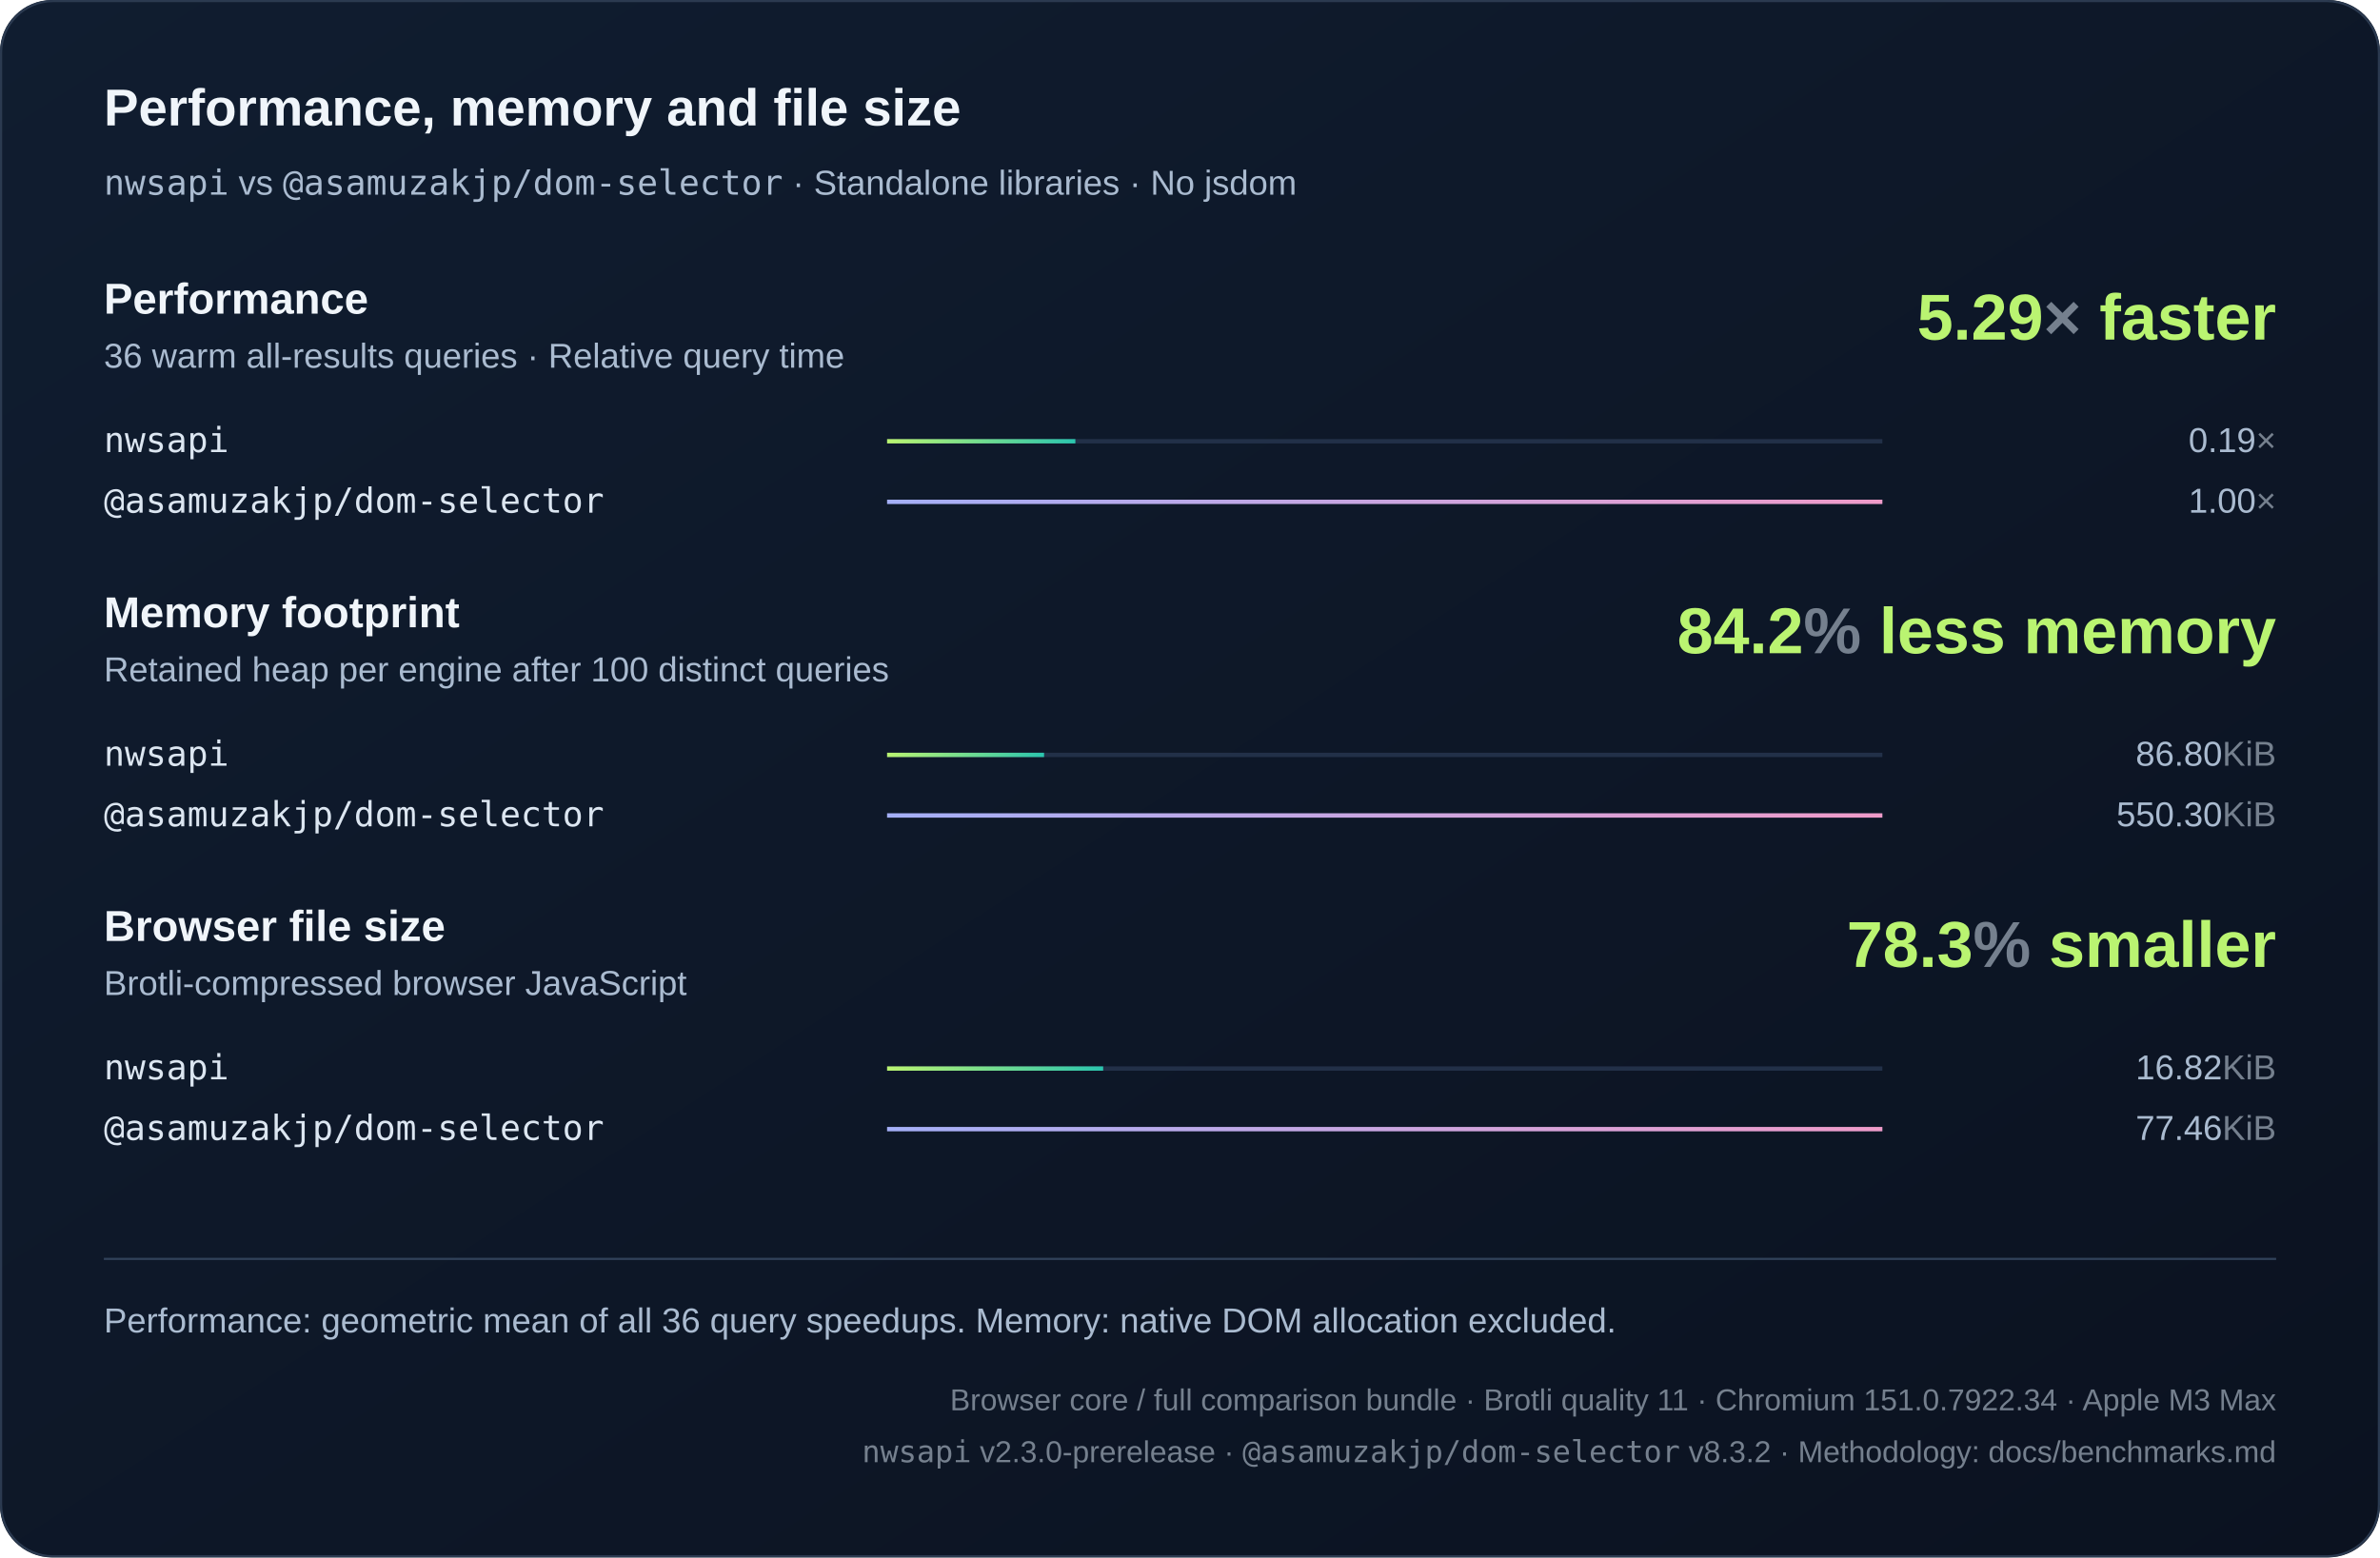
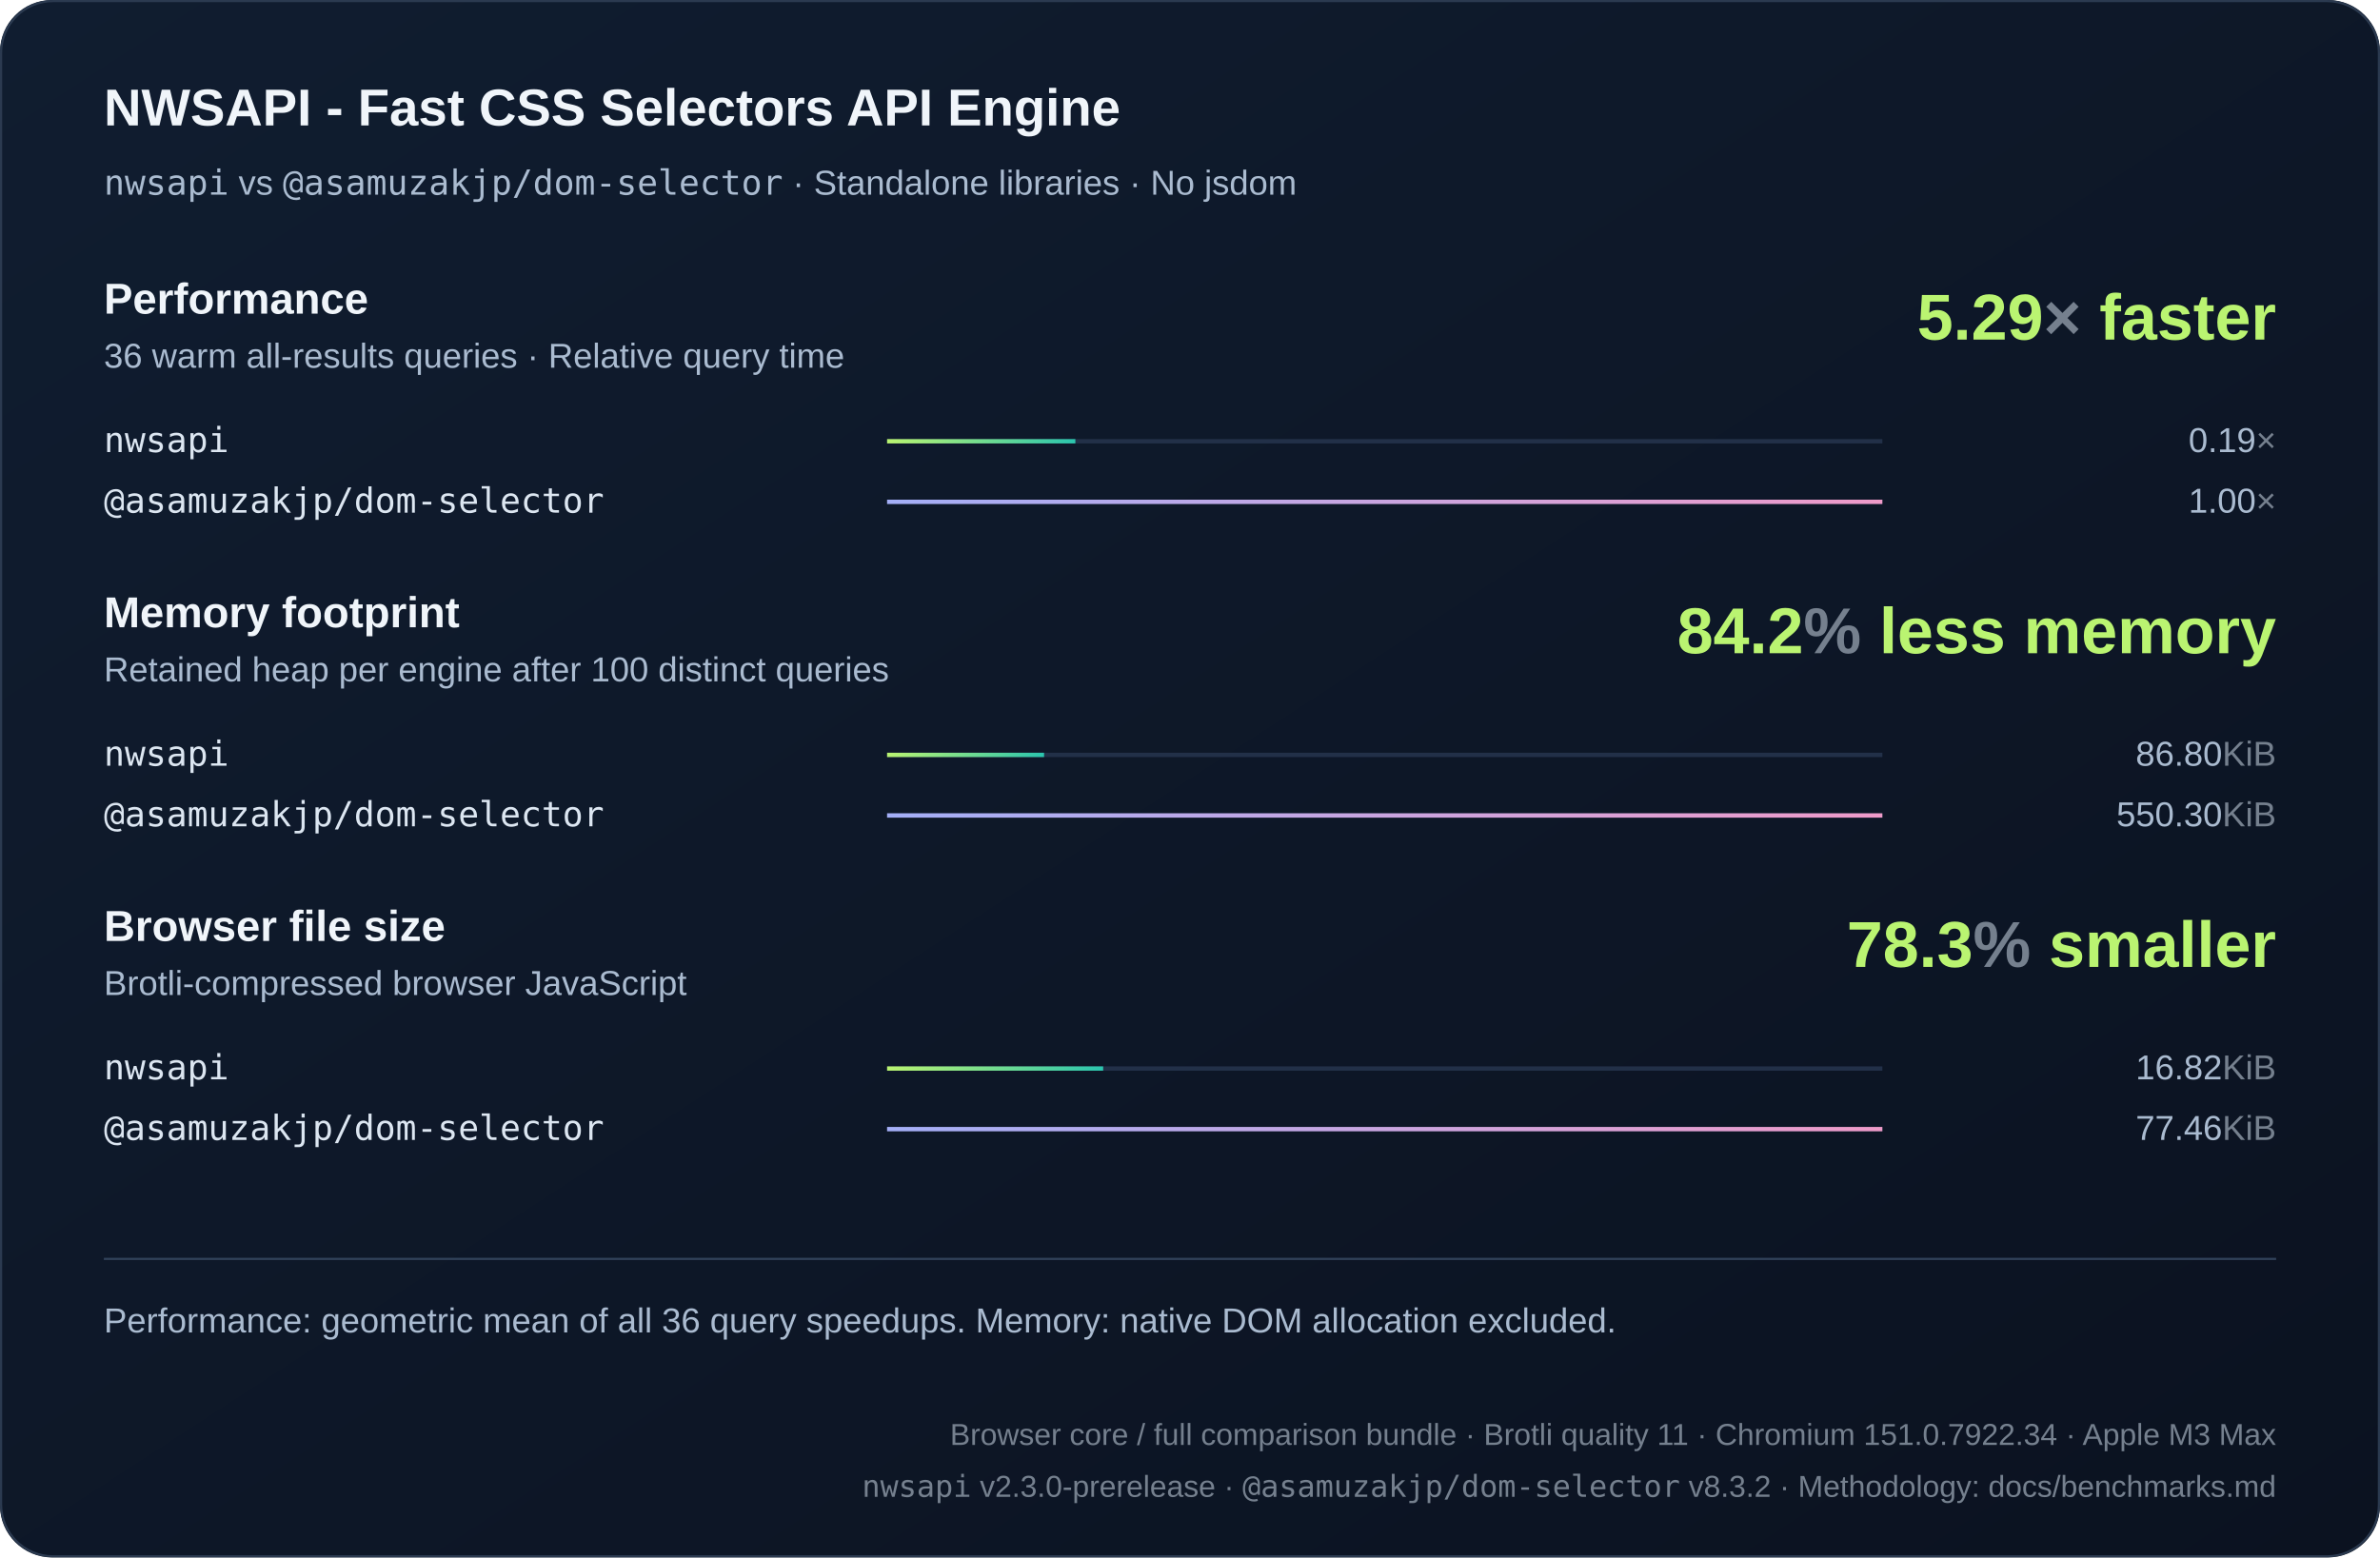
<svg xmlns="http://www.w3.org/2000/svg" width="1100" height="720" viewBox="0 0 1100 720" role="img">
  <defs>
    <linearGradient id="bg" x2="1" y2="1">
      <stop stop-color="#101d30" />
      <stop offset="1" stop-color="#0b1220" />
    </linearGradient>
    <linearGradient id="series0">
      <stop stop-color="#baf471" />
      <stop offset="1" stop-color="#2bc5ae" />
    </linearGradient>
    <linearGradient id="series1">
      <stop stop-color="#a4aff7" />
      <stop offset="1" stop-color="#ef9bc9" />
    </linearGradient>
    <linearGradient id="series2">
      <stop stop-color="#80d7ff" />
      <stop offset="1" stop-color="#739be8" />
    </linearGradient>
  </defs>
  <style>text{font-family:Arial,Helvetica,sans-serif;fill:#f0f5fa}
.muted{fill:#aabbd0;font:16px Arial,Helvetica,sans-serif}
.code{font:18px Consolas,Menlo,monospace;fill:#dce6f1}
.note .code{font:16px Consolas,Menlo,monospace}
.metadata,.metadata .code{fill:#75808e;font-size:14px}
.chart-title{font-size:24px;font-weight:700}
.unit{fill:#75808e}
.package{font-family:Consolas,Menlo,monospace}
.comparison{font-size:14px;font-variant-numeric:tabular-nums}
.tick{fill:#aabbd0;font-size:12px}
.time{fill:#aabbd0;font-size:13px;font-variant-numeric:tabular-nums}
.metric-title{font-size:20px;font-weight:700}.engine{font-size:16px}.headline{font-size:30px;font-weight:700;fill:#baf471}</style>
  <rect width="1100" height="720" rx="24" fill="url(#bg)" />
  <rect x=".5" y=".5" width="1099" height="719" rx="24" fill="none" stroke="#2b3a50" />
-   <text x="48" y="58" class="chart-title">Performance, memory and file size</text>
+   <text x="48" y="58" class="chart-title">NWSAPI - Fast CSS Selectors API Engine</text>
  <text x="48" y="90" class="muted">
    <tspan class="package">nwsapi</tspan> vs <tspan class="package">@asamuzakjp/dom-selector</tspan> · Standalone libraries · No jsdom</text>
  <text x="48" y="145" class="metric-title">Performance</text>
  <text x="48" y="170" class="muted">36 warm all-results queries · Relative query time</text>
  <text x="1052" y="157" text-anchor="end" class="headline">5.29<tspan class="unit">×</tspan> faster</text>
  <g>
    <text x="48" y="209" class="code engine">nwsapi</text>
    <path d="M410 204h460" stroke="#223048" stroke-width="2" />
    <rect x="410" y="203" width="87.02" height="2" fill="url(#series0)" />
    <text x="1052" y="209" text-anchor="end" class="muted">0.19<tspan class="unit">×</tspan>
    </text>
  </g>
  <g>
    <text x="48" y="237" class="code engine">@asamuzakjp/dom-selector</text>
    <path d="M410 232h460" stroke="#223048" stroke-width="2" />
    <rect x="410" y="231" width="460" height="2" fill="url(#series1)" />
    <text x="1052" y="237" text-anchor="end" class="muted">1.00<tspan class="unit">×</tspan>
    </text>
  </g>
  <text x="48" y="290" class="metric-title">Memory footprint</text>
  <text x="48" y="315" class="muted">Retained heap per engine after 100 distinct queries</text>
  <text x="1052" y="302" text-anchor="end" class="headline">84.2<tspan class="unit">%</tspan> less memory</text>
  <g>
    <text x="48" y="354" class="code engine">nwsapi</text>
    <path d="M410 349h460" stroke="#223048" stroke-width="2" />
    <rect x="410" y="348" width="72.558" height="2" fill="url(#series0)" />
    <text x="1052" y="354" text-anchor="end" class="muted">86.80<tspan class="unit">KiB</tspan>
    </text>
  </g>
  <g>
    <text x="48" y="382" class="code engine">@asamuzakjp/dom-selector</text>
    <path d="M410 377h460" stroke="#223048" stroke-width="2" />
    <rect x="410" y="376" width="460" height="2" fill="url(#series1)" />
    <text x="1052" y="382" text-anchor="end" class="muted">550.30<tspan class="unit">KiB</tspan>
    </text>
  </g>
  <text x="48" y="435" class="metric-title">Browser file size</text>
  <text x="48" y="460" class="muted">Brotli-compressed browser JavaScript</text>
  <text x="1052" y="447" text-anchor="end" class="headline">78.3<tspan class="unit">%</tspan> smaller</text>
  <g>
    <text x="48" y="499" class="code engine">nwsapi</text>
    <path d="M410 494h460" stroke="#223048" stroke-width="2" />
    <rect x="410" y="493" width="99.868" height="2" fill="url(#series0)" />
    <text x="1052" y="499" text-anchor="end" class="muted">16.82<tspan class="unit">KiB</tspan>
    </text>
  </g>
  <g>
    <text x="48" y="527" class="code engine">@asamuzakjp/dom-selector</text>
    <path d="M410 522h460" stroke="#223048" stroke-width="2" />
    <rect x="410" y="521" width="460" height="2" fill="url(#series1)" />
    <text x="1052" y="527" text-anchor="end" class="muted">77.46<tspan class="unit">KiB</tspan>
    </text>
  </g>
  <path d="M48 582h1004" stroke="#304159" />
  <text x="48" y="616" class="muted note">Performance: geometric mean of all 36 query speedups. Memory: native DOM allocation excluded.</text>
-   <text x="1052" y="652" text-anchor="end" class="muted note metadata">Browser core / full comparison bundle · Brotli quality 11 · Chromium 151.0.7922.34 · Apple M3 Max</text>
-   <text x="1052" y="676" text-anchor="end" class="muted note metadata">
+   <text x="1052" y="668" text-anchor="end" class="muted note metadata">Browser core / full comparison bundle · Brotli quality 11 · Chromium 151.0.7922.34 · Apple M3 Max</text>
+   <text x="1052" y="692" text-anchor="end" class="muted note metadata">
    <tspan class="package">nwsapi</tspan> v2.3.0-prerelease · <tspan class="package">@asamuzakjp/dom-selector</tspan> v8.3.2 · Methodology: docs/benchmarks.md</text>
</svg>
